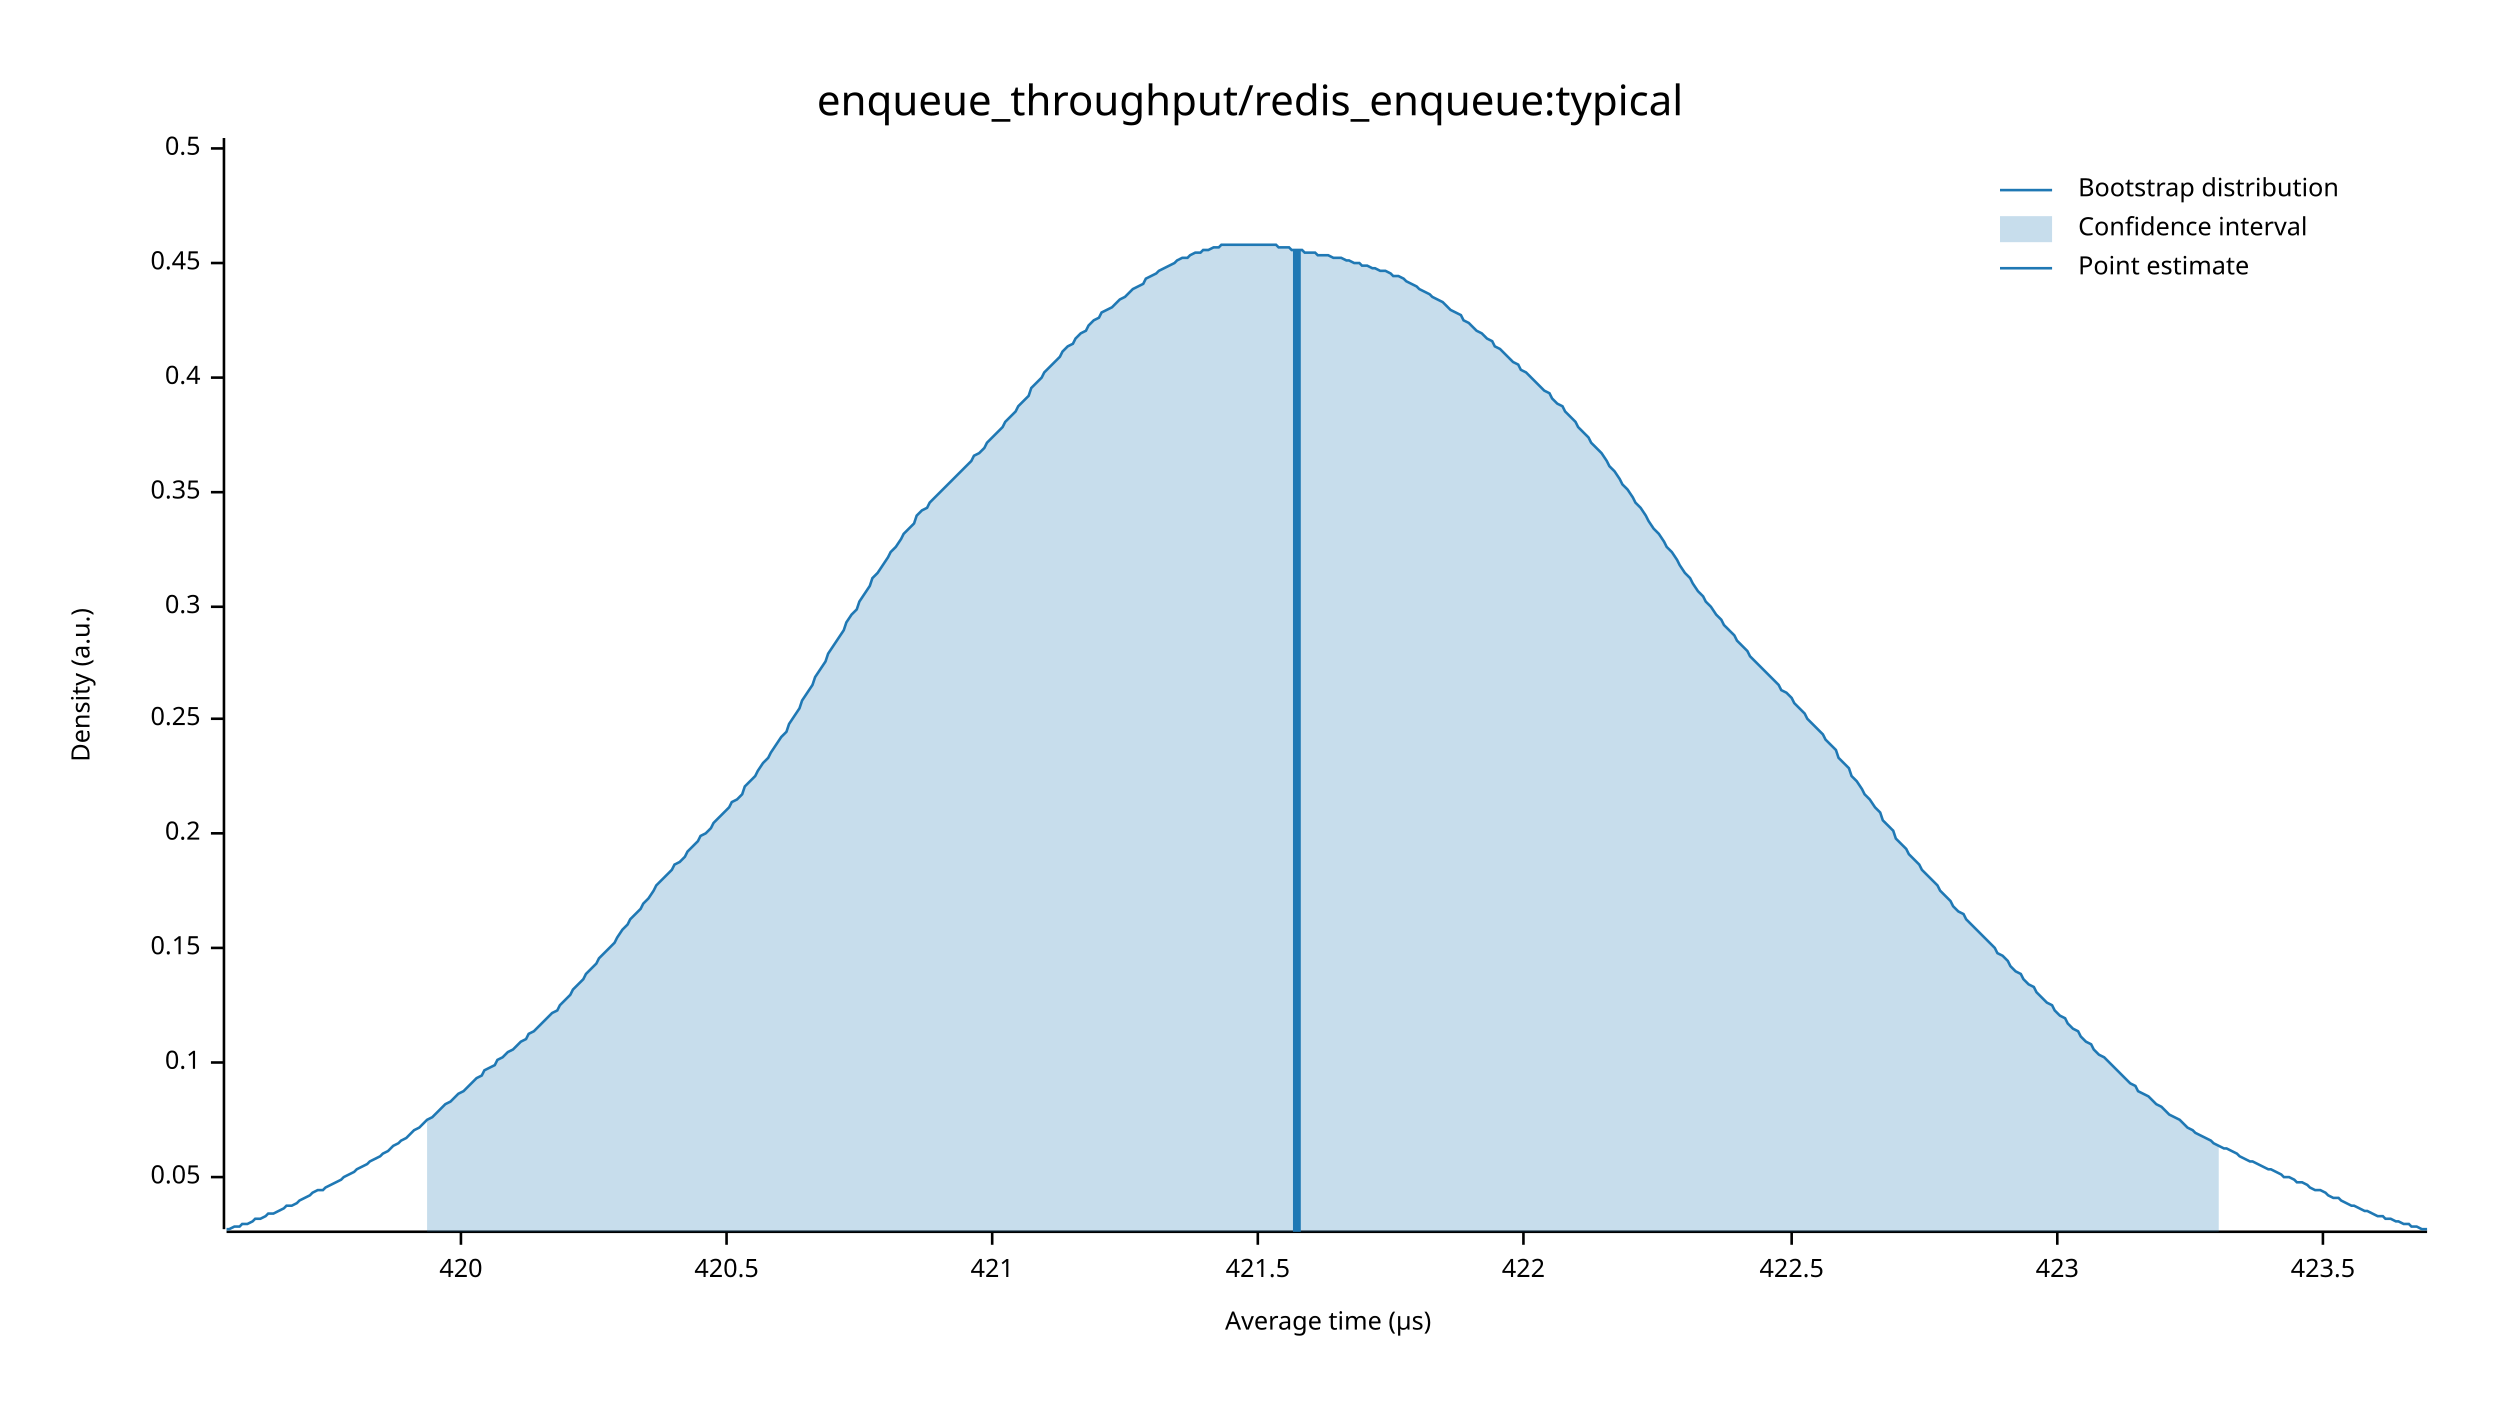
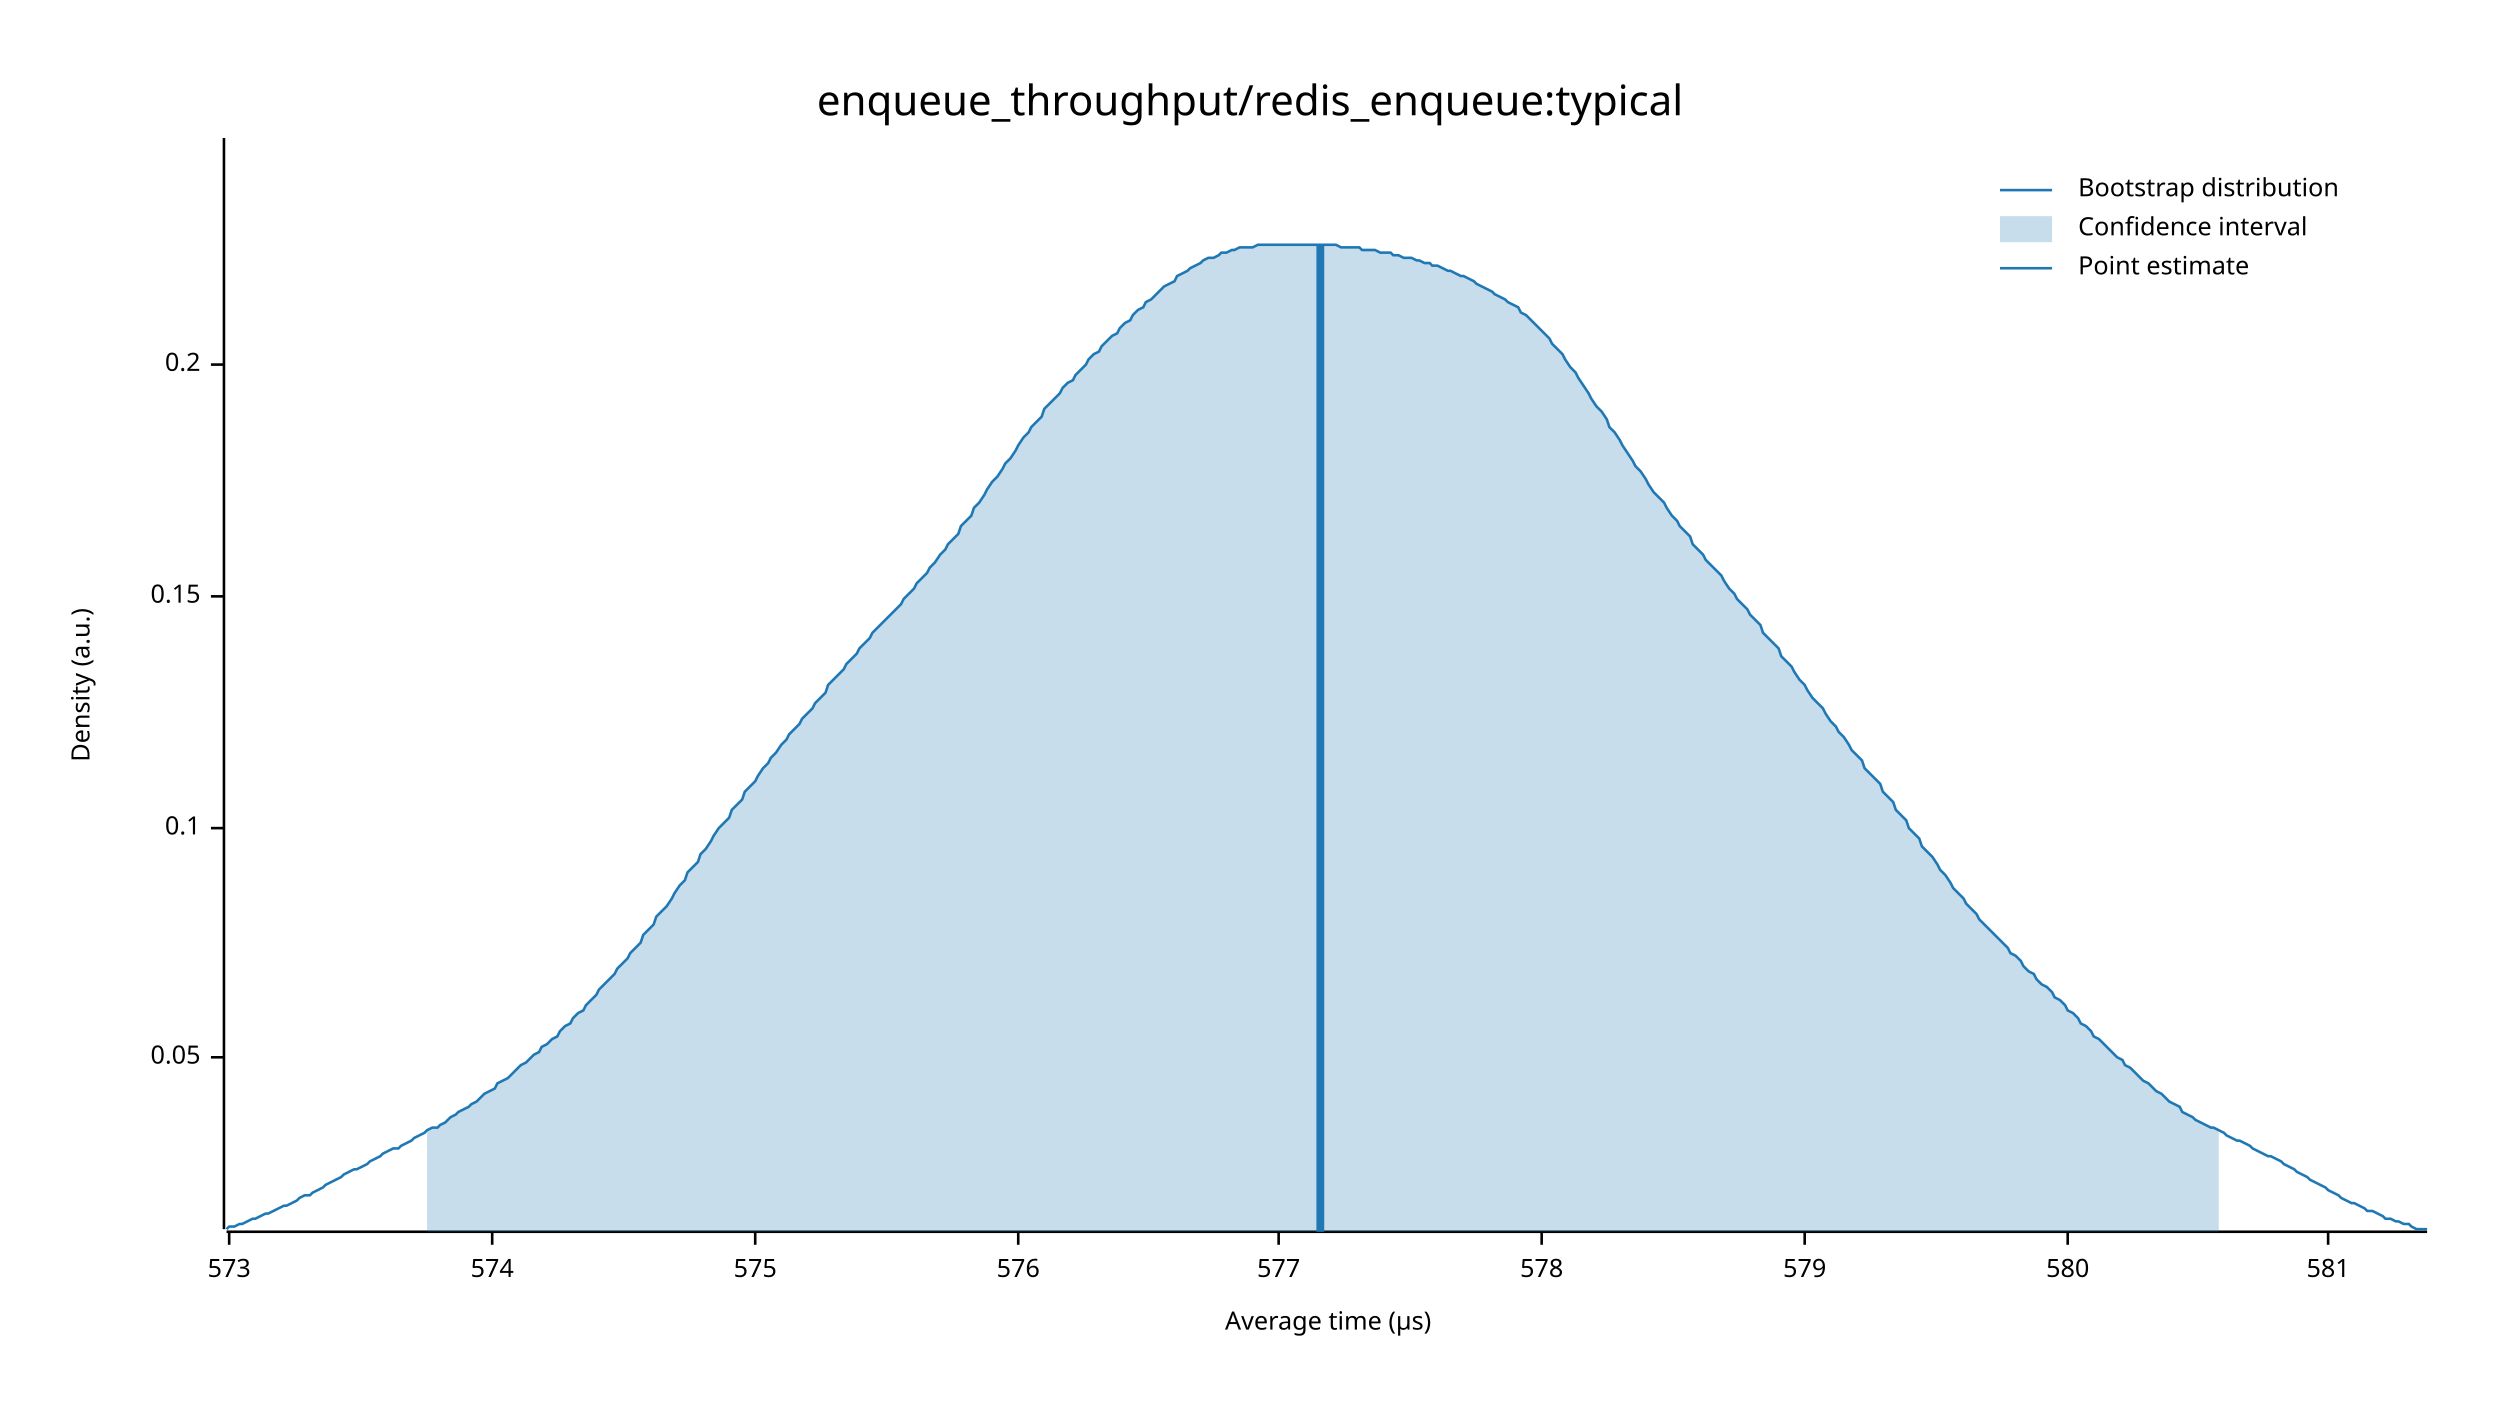
<svg xmlns="http://www.w3.org/2000/svg" width="960" height="540" viewBox="0 0 960 540">
  <text x="480" y="32" dy="0.76em" text-anchor="middle" font-family="sans-serif" font-size="16.129" opacity="1" fill="#000000">
enqueue_throughput/redis_enqueue:typical
</text>
  <text x="27" y="263" dy="0.76em" text-anchor="middle" font-family="sans-serif" font-size="9.677" opacity="1" fill="#000000" transform="rotate(270, 27, 263)">
Density (a.u.)
</text>
  <text x="510" y="513" dy="-0.5ex" text-anchor="middle" font-family="sans-serif" font-size="9.677" opacity="1" fill="#000000">
Average time (µs)
</text>
  <polyline fill="none" opacity="1" stroke="#000000" stroke-width="1" points="86,53 86,472 " />
-   <text x="77" y="452" dy="0.5ex" text-anchor="end" font-family="sans-serif" font-size="9.677" opacity="1" fill="#000000">
+   <text x="77" y="406" dy="0.5ex" text-anchor="end" font-family="sans-serif" font-size="9.677" opacity="1" fill="#000000">
0.05
</text>
-   <polyline fill="none" opacity="1" stroke="#000000" stroke-width="1" points="81,452 86,452 " />
-   <text x="77" y="408" dy="0.5ex" text-anchor="end" font-family="sans-serif" font-size="9.677" opacity="1" fill="#000000">
+   <polyline fill="none" opacity="1" stroke="#000000" stroke-width="1" points="81,406 86,406 " />
+   <text x="77" y="318" dy="0.5ex" text-anchor="end" font-family="sans-serif" font-size="9.677" opacity="1" fill="#000000">
0.1
</text>
-   <polyline fill="none" opacity="1" stroke="#000000" stroke-width="1" points="81,408 86,408 " />
-   <text x="77" y="364" dy="0.5ex" text-anchor="end" font-family="sans-serif" font-size="9.677" opacity="1" fill="#000000">
+   <polyline fill="none" opacity="1" stroke="#000000" stroke-width="1" points="81,318 86,318 " />
+   <text x="77" y="229" dy="0.5ex" text-anchor="end" font-family="sans-serif" font-size="9.677" opacity="1" fill="#000000">
0.15
</text>
-   <polyline fill="none" opacity="1" stroke="#000000" stroke-width="1" points="81,364 86,364 " />
-   <text x="77" y="320" dy="0.5ex" text-anchor="end" font-family="sans-serif" font-size="9.677" opacity="1" fill="#000000">
+   <polyline fill="none" opacity="1" stroke="#000000" stroke-width="1" points="81,229 86,229 " />
+   <text x="77" y="140" dy="0.5ex" text-anchor="end" font-family="sans-serif" font-size="9.677" opacity="1" fill="#000000">
0.2
</text>
-   <polyline fill="none" opacity="1" stroke="#000000" stroke-width="1" points="81,320 86,320 " />
-   <text x="77" y="276" dy="0.5ex" text-anchor="end" font-family="sans-serif" font-size="9.677" opacity="1" fill="#000000">
- 0.25
+   <polyline fill="none" opacity="1" stroke="#000000" stroke-width="1" points="81,140 86,140 " />
+   <polyline fill="none" opacity="1" stroke="#000000" stroke-width="1" points="87,473 932,473 " />
+   <text x="88" y="483" dy="0.76em" text-anchor="middle" font-family="sans-serif" font-size="9.677" opacity="1" fill="#000000">
+ 573
</text>
-   <polyline fill="none" opacity="1" stroke="#000000" stroke-width="1" points="81,276 86,276 " />
-   <text x="77" y="233" dy="0.5ex" text-anchor="end" font-family="sans-serif" font-size="9.677" opacity="1" fill="#000000">
- 0.3
+   <polyline fill="none" opacity="1" stroke="#000000" stroke-width="1" points="88,473 88,478 " />
+   <text x="189" y="483" dy="0.76em" text-anchor="middle" font-family="sans-serif" font-size="9.677" opacity="1" fill="#000000">
+ 574
</text>
-   <polyline fill="none" opacity="1" stroke="#000000" stroke-width="1" points="81,233 86,233 " />
-   <text x="77" y="189" dy="0.5ex" text-anchor="end" font-family="sans-serif" font-size="9.677" opacity="1" fill="#000000">
- 0.35
+   <polyline fill="none" opacity="1" stroke="#000000" stroke-width="1" points="189,473 189,478 " />
+   <text x="290" y="483" dy="0.76em" text-anchor="middle" font-family="sans-serif" font-size="9.677" opacity="1" fill="#000000">
+ 575
</text>
-   <polyline fill="none" opacity="1" stroke="#000000" stroke-width="1" points="81,189 86,189 " />
-   <text x="77" y="145" dy="0.5ex" text-anchor="end" font-family="sans-serif" font-size="9.677" opacity="1" fill="#000000">
- 0.4
+   <polyline fill="none" opacity="1" stroke="#000000" stroke-width="1" points="290,473 290,478 " />
+   <text x="391" y="483" dy="0.76em" text-anchor="middle" font-family="sans-serif" font-size="9.677" opacity="1" fill="#000000">
+ 576
</text>
-   <polyline fill="none" opacity="1" stroke="#000000" stroke-width="1" points="81,145 86,145 " />
-   <text x="77" y="101" dy="0.5ex" text-anchor="end" font-family="sans-serif" font-size="9.677" opacity="1" fill="#000000">
- 0.45
+   <polyline fill="none" opacity="1" stroke="#000000" stroke-width="1" points="391,473 391,478 " />
+   <text x="491" y="483" dy="0.76em" text-anchor="middle" font-family="sans-serif" font-size="9.677" opacity="1" fill="#000000">
+ 577
</text>
-   <polyline fill="none" opacity="1" stroke="#000000" stroke-width="1" points="81,101 86,101 " />
-   <text x="77" y="57" dy="0.5ex" text-anchor="end" font-family="sans-serif" font-size="9.677" opacity="1" fill="#000000">
- 0.5
+   <polyline fill="none" opacity="1" stroke="#000000" stroke-width="1" points="491,473 491,478 " />
+   <text x="592" y="483" dy="0.76em" text-anchor="middle" font-family="sans-serif" font-size="9.677" opacity="1" fill="#000000">
+ 578
</text>
-   <polyline fill="none" opacity="1" stroke="#000000" stroke-width="1" points="81,57 86,57 " />
-   <polyline fill="none" opacity="1" stroke="#000000" stroke-width="1" points="87,473 932,473 " />
-   <text x="177" y="483" dy="0.76em" text-anchor="middle" font-family="sans-serif" font-size="9.677" opacity="1" fill="#000000">
- 420
+   <polyline fill="none" opacity="1" stroke="#000000" stroke-width="1" points="592,473 592,478 " />
+   <text x="693" y="483" dy="0.76em" text-anchor="middle" font-family="sans-serif" font-size="9.677" opacity="1" fill="#000000">
+ 579
</text>
-   <polyline fill="none" opacity="1" stroke="#000000" stroke-width="1" points="177,473 177,478 " />
-   <text x="279" y="483" dy="0.76em" text-anchor="middle" font-family="sans-serif" font-size="9.677" opacity="1" fill="#000000">
- 420.5
+   <polyline fill="none" opacity="1" stroke="#000000" stroke-width="1" points="693,473 693,478 " />
+   <text x="794" y="483" dy="0.76em" text-anchor="middle" font-family="sans-serif" font-size="9.677" opacity="1" fill="#000000">
+ 580
</text>
-   <polyline fill="none" opacity="1" stroke="#000000" stroke-width="1" points="279,473 279,478 " />
-   <text x="381" y="483" dy="0.76em" text-anchor="middle" font-family="sans-serif" font-size="9.677" opacity="1" fill="#000000">
- 421
+   <polyline fill="none" opacity="1" stroke="#000000" stroke-width="1" points="794,473 794,478 " />
+   <text x="894" y="483" dy="0.76em" text-anchor="middle" font-family="sans-serif" font-size="9.677" opacity="1" fill="#000000">
+ 581
</text>
-   <polyline fill="none" opacity="1" stroke="#000000" stroke-width="1" points="381,473 381,478 " />
-   <text x="483" y="483" dy="0.76em" text-anchor="middle" font-family="sans-serif" font-size="9.677" opacity="1" fill="#000000">
- 421.5
- </text>
-   <polyline fill="none" opacity="1" stroke="#000000" stroke-width="1" points="483,473 483,478 " />
-   <text x="585" y="483" dy="0.76em" text-anchor="middle" font-family="sans-serif" font-size="9.677" opacity="1" fill="#000000">
- 422
- </text>
-   <polyline fill="none" opacity="1" stroke="#000000" stroke-width="1" points="585,473 585,478 " />
-   <text x="688" y="483" dy="0.76em" text-anchor="middle" font-family="sans-serif" font-size="9.677" opacity="1" fill="#000000">
- 422.5
- </text>
-   <polyline fill="none" opacity="1" stroke="#000000" stroke-width="1" points="688,473 688,478 " />
-   <text x="790" y="483" dy="0.76em" text-anchor="middle" font-family="sans-serif" font-size="9.677" opacity="1" fill="#000000">
- 423
- </text>
-   <polyline fill="none" opacity="1" stroke="#000000" stroke-width="1" points="790,473 790,478 " />
-   <text x="892" y="483" dy="0.76em" text-anchor="middle" font-family="sans-serif" font-size="9.677" opacity="1" fill="#000000">
- 423.5
- </text>
-   <polyline fill="none" opacity="1" stroke="#000000" stroke-width="1" points="892,473 892,478 " />
-   <polyline fill="none" opacity="1" stroke="#1F78B4" stroke-width="1" points="87,472 88,472 90,471 92,471 93,470 95,470 97,469 98,468 100,468 102,467 103,466 105,466 107,465 109,464 110,463 112,463 114,462 115,461 117,460 119,459 120,458 122,457 124,457 125,456 127,455 129,454 131,453 132,452 134,451 136,450 137,449 139,448 141,447 142,446 144,445 146,444 147,443 149,442 151,440 153,439 154,438 156,437 158,435 159,434 161,433 163,431 164,430 166,429 168,427 169,426 171,424 173,423 175,421 176,420 178,419 180,417 181,416 183,414 185,413 186,411 188,410 190,409 191,407 193,406 195,404 197,403 198,402 200,400 202,399 203,397 205,396 207,394 208,393 210,391 212,389 214,388 215,386 217,384 219,382 220,380 222,378 224,376 225,374 227,372 229,370 230,368 232,366 234,364 236,362 237,360 239,357 241,355 242,353 244,351 246,349 247,347 249,345 251,342 252,340 254,338 256,336 258,334 259,332 261,331 263,329 264,327 266,325 268,323 269,321 271,320 273,318 274,316 276,314 278,312 280,310 281,308 283,307 285,305 286,302 288,300 290,298 291,296 293,293 295,291 296,289 298,286 300,283 302,281 303,278 305,275 307,272 308,269 310,266 312,263 313,260 315,257 317,254 318,251 320,248 322,245 324,242 325,239 327,236 329,234 330,231 332,228 334,225 335,222 337,220 339,217 341,214 342,212 344,210 346,207 347,205 349,203 351,201 352,198 354,196 356,195 357,193 359,191 361,189 363,187 364,186 366,184 368,182 369,181 371,179 373,177 374,175 376,174 378,172 379,170 381,168 383,166 385,164 386,162 388,160 390,158 391,156 393,154 395,152 396,149 398,147 400,145 401,143 403,141 405,139 407,137 408,135 410,133 412,132 413,130 415,128 417,127 418,125 420,123 422,122 423,120 425,119 427,118 429,116 430,115 432,114 434,112 435,111 437,110 439,109 440,107 442,106 444,105 445,104 447,103 449,102 451,101 452,100 454,99 456,99 457,98 459,97 461,97 462,96 464,96 466,95 468,95 469,94 471,94 473,94 474,94 476,94 478,94 479,94 481,94 483,94 484,94 486,94 488,94 490,94 491,95 493,95 495,95 496,96 498,96 500,96 501,97 503,97 505,97 506,98 508,98 510,98 512,99 513,99 515,99 517,100 518,100 520,101 522,101 523,102 525,102 527,103 528,103 530,104 532,104 534,105 535,106 537,106 539,107 540,108 542,109 544,110 545,111 547,112 549,113 550,114 552,115 554,116 556,118 557,119 559,120 561,121 562,123 564,124 566,126 567,127 569,128 571,130 573,131 574,133 576,134 578,136 579,137 581,139 583,140 584,142 586,143 588,145 589,146 591,148 593,150 595,151 596,153 598,155 600,156 601,158 603,160 605,162 606,164 608,166 610,168 611,170 613,172 615,174 617,177 618,179 620,181 622,184 623,186 625,188 627,191 628,193 630,195 632,198 633,200 635,203 637,205 639,208 640,210 642,212 644,215 645,217 647,220 649,222 650,224 652,227 654,229 655,231 657,233 659,236 661,238 662,240 664,242 666,244 667,246 669,248 671,250 672,252 674,254 676,256 677,257 679,259 681,261 683,263 684,265 686,266 688,268 689,270 691,272 693,274 694,276 696,278 698,280 700,282 701,284 703,286 705,288 706,291 708,293 710,295 711,298 713,300 715,303 716,305 718,307 720,310 722,312 723,315 725,317 727,319 728,322 730,324 732,326 733,328 735,330 737,332 738,334 740,336 742,338 744,340 745,342 747,344 749,346 750,348 752,350 754,351 755,353 757,355 759,357 760,358 762,360 764,362 766,364 767,366 769,367 771,369 772,371 774,373 776,374 777,376 779,378 781,379 782,381 784,383 786,385 788,386 789,388 791,390 793,391 794,393 796,395 798,396 799,398 801,400 803,401 804,403 806,405 808,406 810,408 811,409 813,411 815,413 816,414 818,416 820,417 821,419 823,420 825,421 827,423 828,424 830,425 832,427 833,428 835,429 837,430 838,431 840,433 842,434 843,435 845,436 847,437 849,438 850,439 852,440 854,441 855,441 857,442 859,443 860,444 862,445 864,446 865,446 867,447 869,448 871,449 872,449 874,450 876,451 877,452 879,452 881,453 882,454 884,454 886,455 887,456 889,457 891,457 893,458 894,459 896,460 898,460 899,461 901,462 903,463 904,463 906,464 908,465 909,465 911,466 913,467 915,467 916,468 918,468 920,469 921,469 923,470 925,470 926,471 928,471 930,472 932,472 " />
-   <polygon opacity="0.25" fill="#1F78B4" points="164,430 166,429 168,427 169,426 171,424 173,423 175,421 176,420 178,419 180,417 181,416 183,414 185,413 186,411 188,410 190,409 191,407 193,406 195,404 197,403 198,402 200,400 202,399 203,397 205,396 207,394 208,393 210,391 212,389 214,388 215,386 217,384 219,382 220,380 222,378 224,376 225,374 227,372 229,370 230,368 232,366 234,364 236,362 237,360 239,357 241,355 242,353 244,351 246,349 247,347 249,345 251,342 252,340 254,338 256,336 258,334 259,332 261,331 263,329 264,327 266,325 268,323 269,321 271,320 273,318 274,316 276,314 278,312 280,310 281,308 283,307 285,305 286,302 288,300 290,298 291,296 293,293 295,291 296,289 298,286 300,283 302,281 303,278 305,275 307,272 308,269 310,266 312,263 313,260 315,257 317,254 318,251 320,248 322,245 324,242 325,239 327,236 329,234 330,231 332,228 334,225 335,222 337,220 339,217 341,214 342,212 344,210 346,207 347,205 349,203 351,201 352,198 354,196 356,195 357,193 359,191 361,189 363,187 364,186 366,184 368,182 369,181 371,179 373,177 374,175 376,174 378,172 379,170 381,168 383,166 385,164 386,162 388,160 390,158 391,156 393,154 395,152 396,149 398,147 400,145 401,143 403,141 405,139 407,137 408,135 410,133 412,132 413,130 415,128 417,127 418,125 420,123 422,122 423,120 425,119 427,118 429,116 430,115 432,114 434,112 435,111 437,110 439,109 440,107 442,106 444,105 445,104 447,103 449,102 451,101 452,100 454,99 456,99 457,98 459,97 461,97 462,96 464,96 466,95 468,95 469,94 471,94 473,94 474,94 476,94 478,94 479,94 481,94 483,94 484,94 486,94 488,94 490,94 491,95 493,95 495,95 496,96 498,96 500,96 501,97 503,97 505,97 506,98 508,98 510,98 512,99 513,99 515,99 517,100 518,100 520,101 522,101 523,102 525,102 527,103 528,103 530,104 532,104 534,105 535,106 537,106 539,107 540,108 542,109 544,110 545,111 547,112 549,113 550,114 552,115 554,116 556,118 557,119 559,120 561,121 562,123 564,124 566,126 567,127 569,128 571,130 573,131 574,133 576,134 578,136 579,137 581,139 583,140 584,142 586,143 588,145 589,146 591,148 593,150 595,151 596,153 598,155 600,156 601,158 603,160 605,162 606,164 608,166 610,168 611,170 613,172 615,174 617,177 618,179 620,181 622,184 623,186 625,188 627,191 628,193 630,195 632,198 633,200 635,203 637,205 639,208 640,210 642,212 644,215 645,217 647,220 649,222 650,224 652,227 654,229 655,231 657,233 659,236 661,238 662,240 664,242 666,244 667,246 669,248 671,250 672,252 674,254 676,256 677,257 679,259 681,261 683,263 684,265 686,266 688,268 689,270 691,272 693,274 694,276 696,278 698,280 700,282 701,284 703,286 705,288 706,291 708,293 710,295 711,298 713,300 715,303 716,305 718,307 720,310 722,312 723,315 725,317 727,319 728,322 730,324 732,326 733,328 735,330 737,332 738,334 740,336 742,338 744,340 745,342 747,344 749,346 750,348 752,350 754,351 755,353 757,355 759,357 760,358 762,360 764,362 766,364 767,366 769,367 771,369 772,371 774,373 776,374 777,376 779,378 781,379 782,381 784,383 786,385 788,386 789,388 791,390 793,391 794,393 796,395 798,396 799,398 801,400 803,401 804,403 806,405 808,406 810,408 811,409 813,411 815,413 816,414 818,416 820,417 821,419 823,420 825,421 827,423 828,424 830,425 832,427 833,428 835,429 837,430 838,431 840,433 842,434 843,435 845,436 847,437 849,438 850,439 852,440 852,473 164,473 " />
-   <polyline fill="none" opacity="1" stroke="#1F78B4" stroke-width="3" points="498,473 498,96 " />
+   <polyline fill="none" opacity="1" stroke="#000000" stroke-width="1" points="894,473 894,478 " />
+   <polyline fill="none" opacity="1" stroke="#1F78B4" stroke-width="1" points="87,472 88,471 90,471 92,470 93,470 95,469 97,468 98,468 100,467 102,466 103,466 105,465 107,464 109,463 110,463 112,462 114,461 115,460 117,459 119,459 120,458 122,457 124,456 125,455 127,454 129,453 131,452 132,451 134,450 136,449 137,449 139,448 141,447 142,446 144,445 146,444 147,443 149,442 151,441 153,441 154,440 156,439 158,438 159,437 161,436 163,435 164,434 166,433 168,433 169,432 171,431 173,429 175,428 176,427 178,426 180,425 181,424 183,423 185,421 186,420 188,419 190,418 191,416 193,415 195,414 197,412 198,411 200,409 202,408 203,407 205,405 207,404 208,402 210,401 212,399 214,398 215,396 217,394 219,393 220,391 222,389 224,388 225,386 227,384 229,382 230,380 232,378 234,376 236,374 237,372 239,370 241,368 242,366 244,364 246,362 247,359 249,357 251,355 252,352 254,350 256,348 258,345 259,343 261,340 263,338 264,335 266,333 268,331 269,328 271,326 273,323 274,321 276,318 278,316 280,314 281,311 283,309 285,307 286,304 288,302 290,300 291,298 293,295 295,293 296,291 298,289 300,286 302,284 303,282 305,280 307,278 308,276 310,274 312,272 313,270 315,268 317,266 318,263 320,261 322,259 324,257 325,255 327,253 329,251 330,249 332,247 334,245 335,243 337,241 339,239 341,237 342,236 344,234 346,232 347,230 349,228 351,226 352,224 354,222 356,220 357,218 359,216 361,213 363,211 364,209 366,207 368,205 369,202 371,200 373,198 374,195 376,193 378,190 379,188 381,185 383,183 385,180 386,178 388,176 390,173 391,171 393,168 395,166 396,164 398,162 400,160 401,157 403,155 405,153 407,151 408,149 410,147 412,146 413,144 415,142 417,140 418,138 420,136 422,135 423,133 425,131 427,129 429,128 430,126 432,124 434,123 435,121 437,119 439,118 440,116 442,115 444,113 445,112 447,110 449,109 451,108 452,106 454,105 456,104 457,103 459,102 461,101 462,100 464,99 466,99 468,98 469,97 471,97 473,96 474,96 476,95 478,95 479,95 481,95 483,94 484,94 486,94 488,94 490,94 491,94 493,94 495,94 496,94 498,94 500,94 501,94 503,94 505,94 506,94 508,94 510,94 512,94 513,94 515,95 517,95 518,95 520,95 522,95 523,96 525,96 527,96 528,96 530,97 532,97 534,97 535,98 537,98 539,99 540,99 542,99 544,100 545,100 547,101 549,101 550,102 552,102 554,103 556,104 557,104 559,105 561,106 562,106 564,107 566,108 567,109 569,110 571,111 573,112 574,113 576,114 578,115 579,116 581,117 583,118 584,120 586,121 588,123 589,124 591,126 593,128 595,130 596,132 598,134 600,136 601,138 603,141 605,143 606,145 608,148 610,151 611,153 613,156 615,158 617,161 618,164 620,166 622,169 623,171 625,174 627,177 628,179 630,181 632,184 633,186 635,189 637,191 639,193 640,195 642,198 644,200 645,202 647,204 649,206 650,209 652,211 654,213 655,215 657,217 659,219 661,221 662,223 664,226 666,228 667,230 669,232 671,234 672,236 674,238 676,240 677,243 679,245 681,247 683,249 684,252 686,254 688,256 689,258 691,261 693,263 694,265 696,268 698,270 700,272 701,274 703,277 705,279 706,281 708,283 710,286 711,288 713,290 715,292 716,295 718,297 720,299 722,301 723,304 725,306 727,308 728,311 730,313 732,315 733,318 735,320 737,322 738,325 740,327 742,329 744,332 745,334 747,336 749,339 750,341 752,343 754,345 755,347 757,349 759,351 760,353 762,355 764,357 766,359 767,360 769,362 771,364 772,366 774,367 776,369 777,371 779,373 781,374 782,376 784,378 786,379 788,381 789,383 791,384 793,386 794,388 796,389 798,391 799,393 801,394 803,396 804,398 806,399 808,401 810,403 811,404 813,406 815,407 816,409 818,410 820,412 821,413 823,415 825,416 827,418 828,419 830,420 832,422 833,423 835,424 837,425 838,427 840,428 842,429 843,430 845,431 847,432 849,433 850,433 852,434 854,435 855,436 857,437 859,438 860,438 862,439 864,440 865,441 867,442 869,443 871,444 872,444 874,445 876,446 877,447 879,448 881,449 882,450 884,451 886,452 887,453 889,454 891,455 893,456 894,457 896,458 898,459 899,460 901,461 903,462 904,462 906,463 908,464 909,465 911,465 913,466 915,467 916,468 918,468 920,469 921,469 923,470 925,470 926,471 928,472 930,472 932,472 " />
+   <polygon opacity="0.25" fill="#1F78B4" points="164,434 166,433 168,433 169,432 171,431 173,429 175,428 176,427 178,426 180,425 181,424 183,423 185,421 186,420 188,419 190,418 191,416 193,415 195,414 197,412 198,411 200,409 202,408 203,407 205,405 207,404 208,402 210,401 212,399 214,398 215,396 217,394 219,393 220,391 222,389 224,388 225,386 227,384 229,382 230,380 232,378 234,376 236,374 237,372 239,370 241,368 242,366 244,364 246,362 247,359 249,357 251,355 252,352 254,350 256,348 258,345 259,343 261,340 263,338 264,335 266,333 268,331 269,328 271,326 273,323 274,321 276,318 278,316 280,314 281,311 283,309 285,307 286,304 288,302 290,300 291,298 293,295 295,293 296,291 298,289 300,286 302,284 303,282 305,280 307,278 308,276 310,274 312,272 313,270 315,268 317,266 318,263 320,261 322,259 324,257 325,255 327,253 329,251 330,249 332,247 334,245 335,243 337,241 339,239 341,237 342,236 344,234 346,232 347,230 349,228 351,226 352,224 354,222 356,220 357,218 359,216 361,213 363,211 364,209 366,207 368,205 369,202 371,200 373,198 374,195 376,193 378,190 379,188 381,185 383,183 385,180 386,178 388,176 390,173 391,171 393,168 395,166 396,164 398,162 400,160 401,157 403,155 405,153 407,151 408,149 410,147 412,146 413,144 415,142 417,140 418,138 420,136 422,135 423,133 425,131 427,129 429,128 430,126 432,124 434,123 435,121 437,119 439,118 440,116 442,115 444,113 445,112 447,110 449,109 451,108 452,106 454,105 456,104 457,103 459,102 461,101 462,100 464,99 466,99 468,98 469,97 471,97 473,96 474,96 476,95 478,95 479,95 481,95 483,94 484,94 486,94 488,94 490,94 491,94 493,94 495,94 496,94 498,94 500,94 501,94 503,94 505,94 506,94 508,94 510,94 512,94 513,94 515,95 517,95 518,95 520,95 522,95 523,96 525,96 527,96 528,96 530,97 532,97 534,97 535,98 537,98 539,99 540,99 542,99 544,100 545,100 547,101 549,101 550,102 552,102 554,103 556,104 557,104 559,105 561,106 562,106 564,107 566,108 567,109 569,110 571,111 573,112 574,113 576,114 578,115 579,116 581,117 583,118 584,120 586,121 588,123 589,124 591,126 593,128 595,130 596,132 598,134 600,136 601,138 603,141 605,143 606,145 608,148 610,151 611,153 613,156 615,158 617,161 618,164 620,166 622,169 623,171 625,174 627,177 628,179 630,181 632,184 633,186 635,189 637,191 639,193 640,195 642,198 644,200 645,202 647,204 649,206 650,209 652,211 654,213 655,215 657,217 659,219 661,221 662,223 664,226 666,228 667,230 669,232 671,234 672,236 674,238 676,240 677,243 679,245 681,247 683,249 684,252 686,254 688,256 689,258 691,261 693,263 694,265 696,268 698,270 700,272 701,274 703,277 705,279 706,281 708,283 710,286 711,288 713,290 715,292 716,295 718,297 720,299 722,301 723,304 725,306 727,308 728,311 730,313 732,315 733,318 735,320 737,322 738,325 740,327 742,329 744,332 745,334 747,336 749,339 750,341 752,343 754,345 755,347 757,349 759,351 760,353 762,355 764,357 766,359 767,360 769,362 771,364 772,366 774,367 776,369 777,371 779,373 781,374 782,376 784,378 786,379 788,381 789,383 791,384 793,386 794,388 796,389 798,391 799,393 801,394 803,396 804,398 806,399 808,401 810,403 811,404 813,406 815,407 816,409 818,410 820,412 821,413 823,415 825,416 827,418 828,419 830,420 832,422 833,423 835,424 837,425 838,427 840,428 842,429 843,430 845,431 847,432 849,433 850,433 852,434 852,473 164,473 " />
+   <polyline fill="none" opacity="1" stroke="#1F78B4" stroke-width="3" points="507,473 507,94 " />
  <text x="798" y="68" dy="0.76em" text-anchor="start" font-family="sans-serif" font-size="9.677" opacity="1" fill="#000000">
Bootstrap distribution
</text>
  <text x="798" y="83" dy="0.76em" text-anchor="start" font-family="sans-serif" font-size="9.677" opacity="1" fill="#000000">
Confidence interval
</text>
  <text x="798" y="98" dy="0.76em" text-anchor="start" font-family="sans-serif" font-size="9.677" opacity="1" fill="#000000">
Point estimate
</text>
  <polyline fill="none" opacity="1" stroke="#1F78B4" stroke-width="1" points="768,73 788,73 " />
  <rect x="768" y="83" width="20" height="10" opacity="0.25" fill="#1F78B4" stroke="none" />
  <polyline fill="none" opacity="1" stroke="#1F78B4" stroke-width="1" points="768,103 788,103 " />
</svg>
